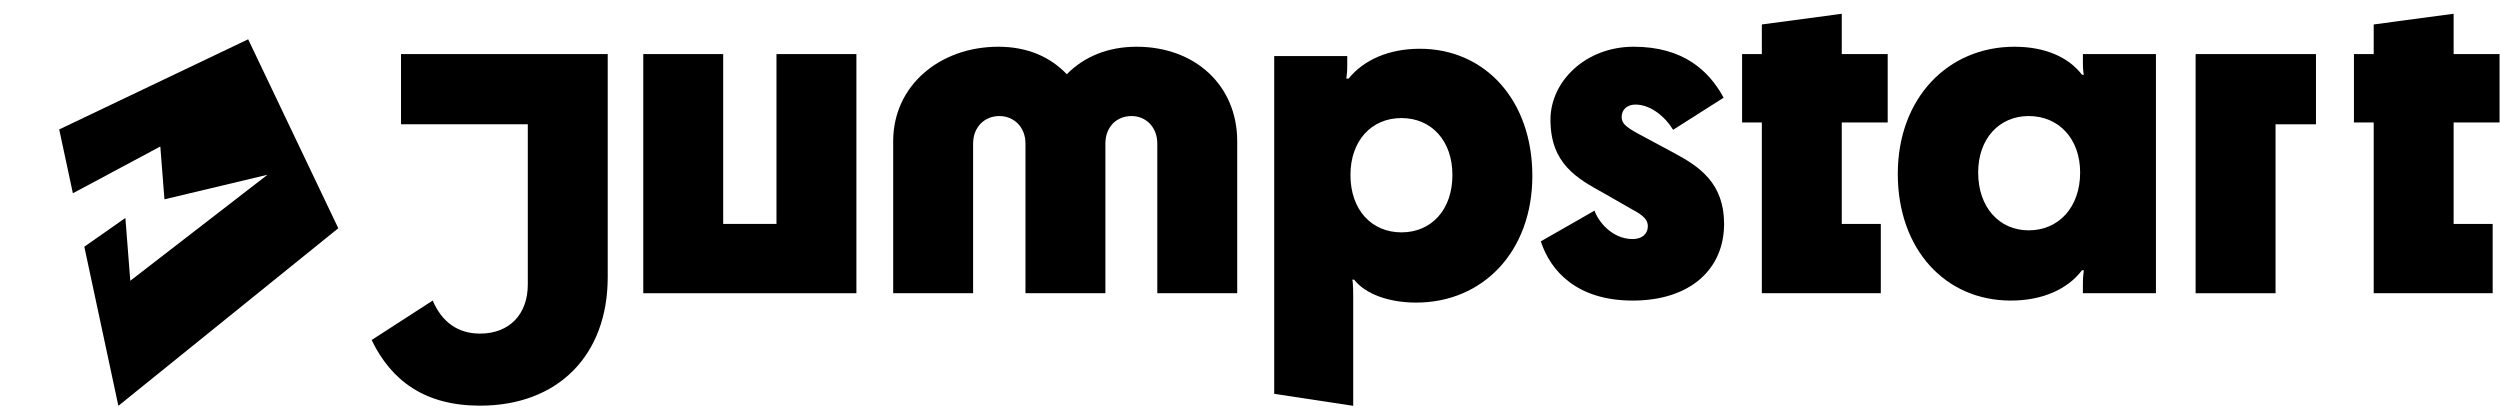
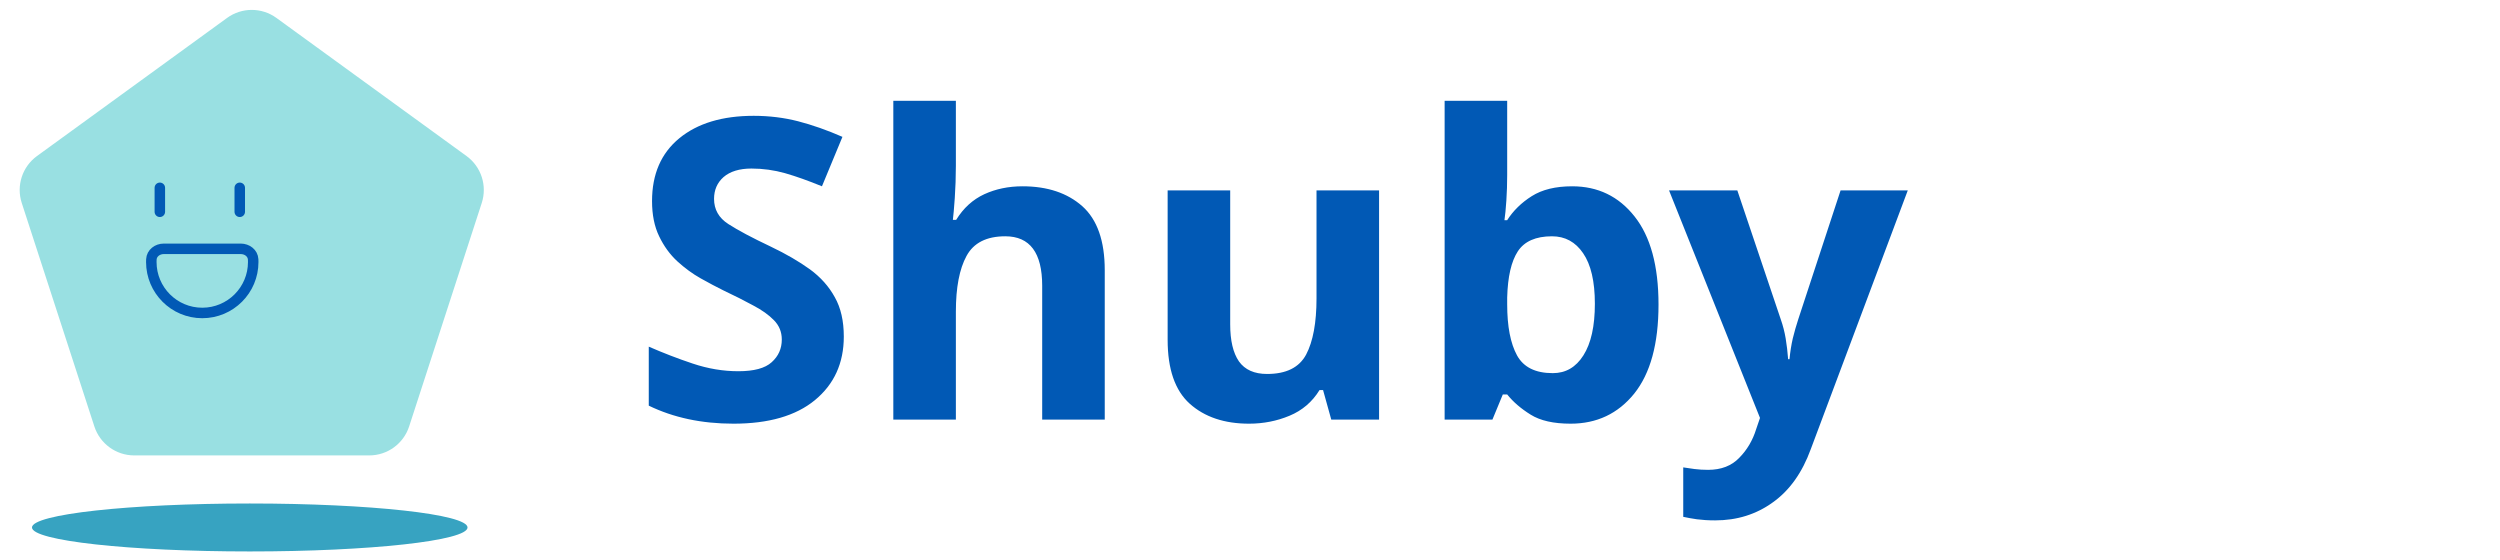
- <svg xmlns="http://www.w3.org/2000/svg" width="143" height="24" viewBox="0 0 491 77" fill="current-color">
-   <path fill-rule="evenodd" clip-rule="evenodd" d="M11.63 22.715L48.74 5.014L66.44 42.124L23.248 77.001L16.56 45.752L24.626 40.099L25.588 52.439L52.54 31.618L32.297 36.444L31.487 26.066L14.313 35.254L11.63 22.715Z" />
-   <path d="M466.195 54.887V21.351H462.316V7.918H466.195V2.098L481.892 0V7.918H490.913V21.351H481.892V41.274H489.56V54.887H466.195Z" />
-   <path d="M431.219 7.918H454.855V21.711H446.916V54.887H431.219V7.918Z" />
-   <path d="M372.726 31.448C372.726 16.573 382.559 6.476 395.64 6.476C401.684 6.476 406.285 8.549 408.901 11.975H409.262C409.172 11.524 409.081 10.893 409.081 9.451V7.918H423.425V54.887H409.081V53.174C409.081 51.912 409.172 51.011 409.262 50.379H408.901C406.014 54.166 401.053 56.329 394.918 56.329C382.018 56.329 372.726 46.233 372.726 31.448ZM398.436 42.536C404.3 42.536 408.54 38.029 408.54 31.177C408.54 24.506 404.3 20.089 398.436 20.089C392.663 20.089 388.513 24.506 388.513 31.177C388.513 38.029 392.663 42.536 398.436 42.536Z" />
-   <path d="M346.025 54.887V21.351H342.146V7.918H346.025V2.098L361.722 0V7.918H370.743V21.351H361.722V41.274H369.39V54.887H346.025Z" />
-   <path d="M318.494 20.269C318.494 21.711 319.577 22.433 323.005 24.236L328.869 27.391C333.74 30.005 338.612 33.251 338.612 41.274C338.612 50.109 332.026 56.329 320.659 56.329C309.744 56.329 304.511 50.56 302.617 44.7L313.172 38.66C313.803 40.643 316.51 44.249 320.659 44.249C322.464 44.249 323.636 43.258 323.636 41.725C323.636 40.553 322.915 39.651 320.479 38.389L314.976 35.234C309.744 32.349 304.511 29.464 304.511 20.81C304.511 13.237 311.458 6.476 320.84 6.476C330.583 6.476 335.635 11.164 338.521 16.483L328.598 22.793C327.155 20.359 324.268 17.835 321.201 17.835C319.577 17.835 318.494 18.826 318.494 20.269Z" />
-   <path d="M300.953 31.844C300.953 46.629 291.301 56.726 278.13 56.726C272.717 56.726 268.116 55.013 265.951 52.219H265.59C265.68 52.579 265.77 53.21 265.77 55.734V77.001L250.254 74.644V8.315H264.598V10.208C264.598 11.29 264.507 12.101 264.417 12.732H264.868C267.845 9.036 272.807 6.873 278.851 6.873C291.661 6.873 300.953 16.97 300.953 31.844ZM275.243 20.485C269.379 20.485 265.229 24.903 265.229 31.664C265.229 38.516 269.379 42.933 275.243 42.933C281.107 42.933 285.256 38.516 285.256 31.664C285.256 24.903 281.107 20.485 275.243 20.485Z" />
-   <path d="M242.99 25.047V54.887H227.293V25.498C227.293 22.252 225.038 20.089 222.241 20.089C219.264 20.089 217.099 22.252 217.099 25.498V54.887H201.402V25.498C201.402 22.252 199.147 20.089 196.26 20.089C193.373 20.089 191.118 22.252 191.118 25.498V54.887H175.421V25.047C175.421 14.049 184.622 6.476 196.079 6.476C201.763 6.476 206.274 8.459 209.521 11.885C212.859 8.459 217.55 6.476 223.234 6.476C234.691 6.476 242.99 14.049 242.99 25.047Z" />
-   <path d="M168.197 54.887H126.338V7.918H142.035V41.274H152.5V7.918H168.197V54.887Z" />
-   <path d="M72.987 64.078L84.986 56.325C86.79 60.562 89.947 62.816 94.278 62.816C100.051 62.816 103.66 59.029 103.66 53.169V21.707H78.761V7.914H119.357V51.727C119.357 67.143 109.524 76.969 94.278 76.969C83.452 76.969 76.867 72.101 72.987 64.078Z" />
+ <svg xmlns="http://www.w3.org/2000/svg" width="143" height="32" viewBox="0 0 143 32" fill="none">
+   <g transform="translate(0,0) scale(0.2)">
+     <path d="M64.947 5.125C69.152 2.069 74.848 2.069 79.053 5.125L133.423 44.626C137.629 47.682 139.388 53.098 137.782 58.043L117.015 121.957C115.408 126.902 110.801 130.249 105.602 130.249H38.398C33.199 130.249 28.592 126.902 26.985 121.957L6.218 58.043C4.612 53.098 6.372 47.682 10.577 44.626L64.947 5.125Z" fill="#99E0E2" />
+     <ellipse cx="71.429" cy="150.857" rx="62.286" ry="6.857" fill="#37A3C1" />
+     <path d="M72.403 74.193C72.415 74.439 72.421 74.685 72.421 74.934C72.421 82.982 65.897 89.507 57.848 89.507C49.8 89.507 43.275 82.982 43.275 74.934C43.275 74.685 43.281 74.439 43.293 74.193C43.384 72.384 45.028 71.164 46.84 71.164H68.856C70.668 71.164 72.312 72.384 72.403 74.193Z" fill="none" stroke="#0159B5" stroke-width="3" />
+     <path d="M45.714 53.714V60.572" stroke="#0159B5" stroke-width="3" stroke-linecap="round" />
+     <path d="M68.571 53.714V60.572" stroke="#0159B5" stroke-width="3" stroke-linecap="round" />
+   </g>
+   <text x="36" y="24" font-family="system-ui, sans-serif" font-weight="700" font-size="24" fill="#0159B5">Shuby</text>
</svg>
